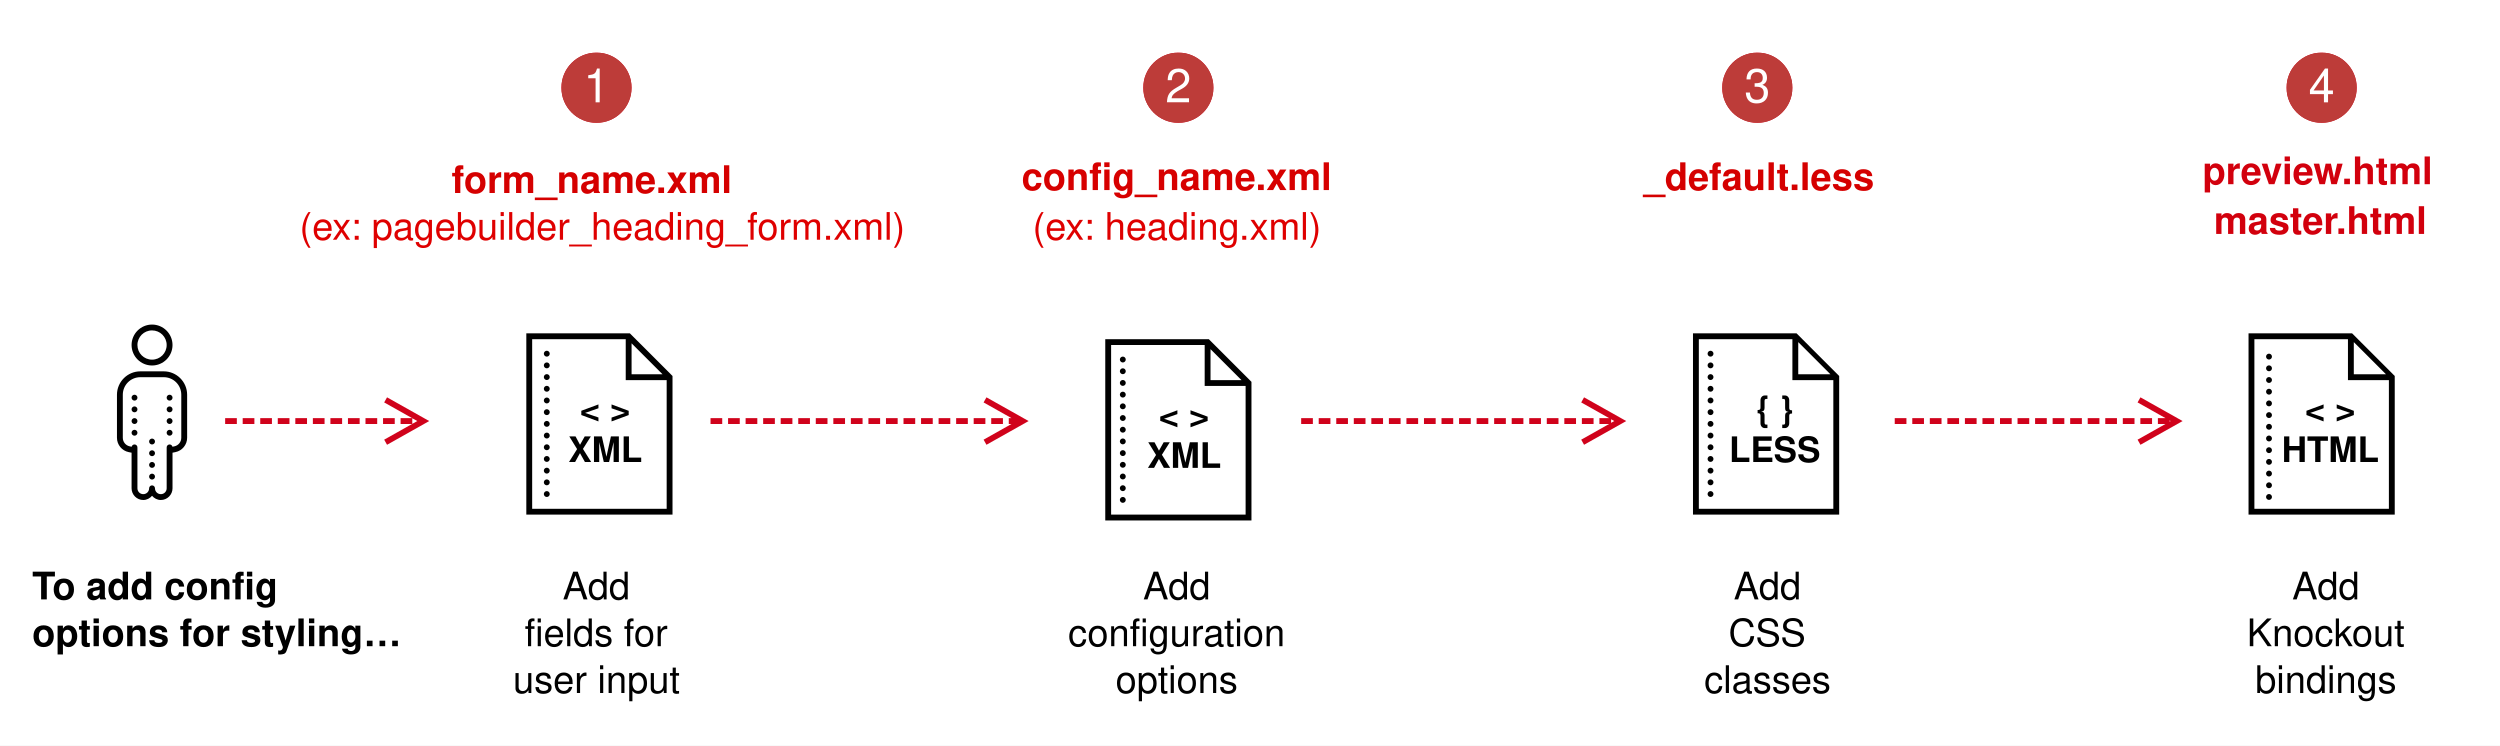
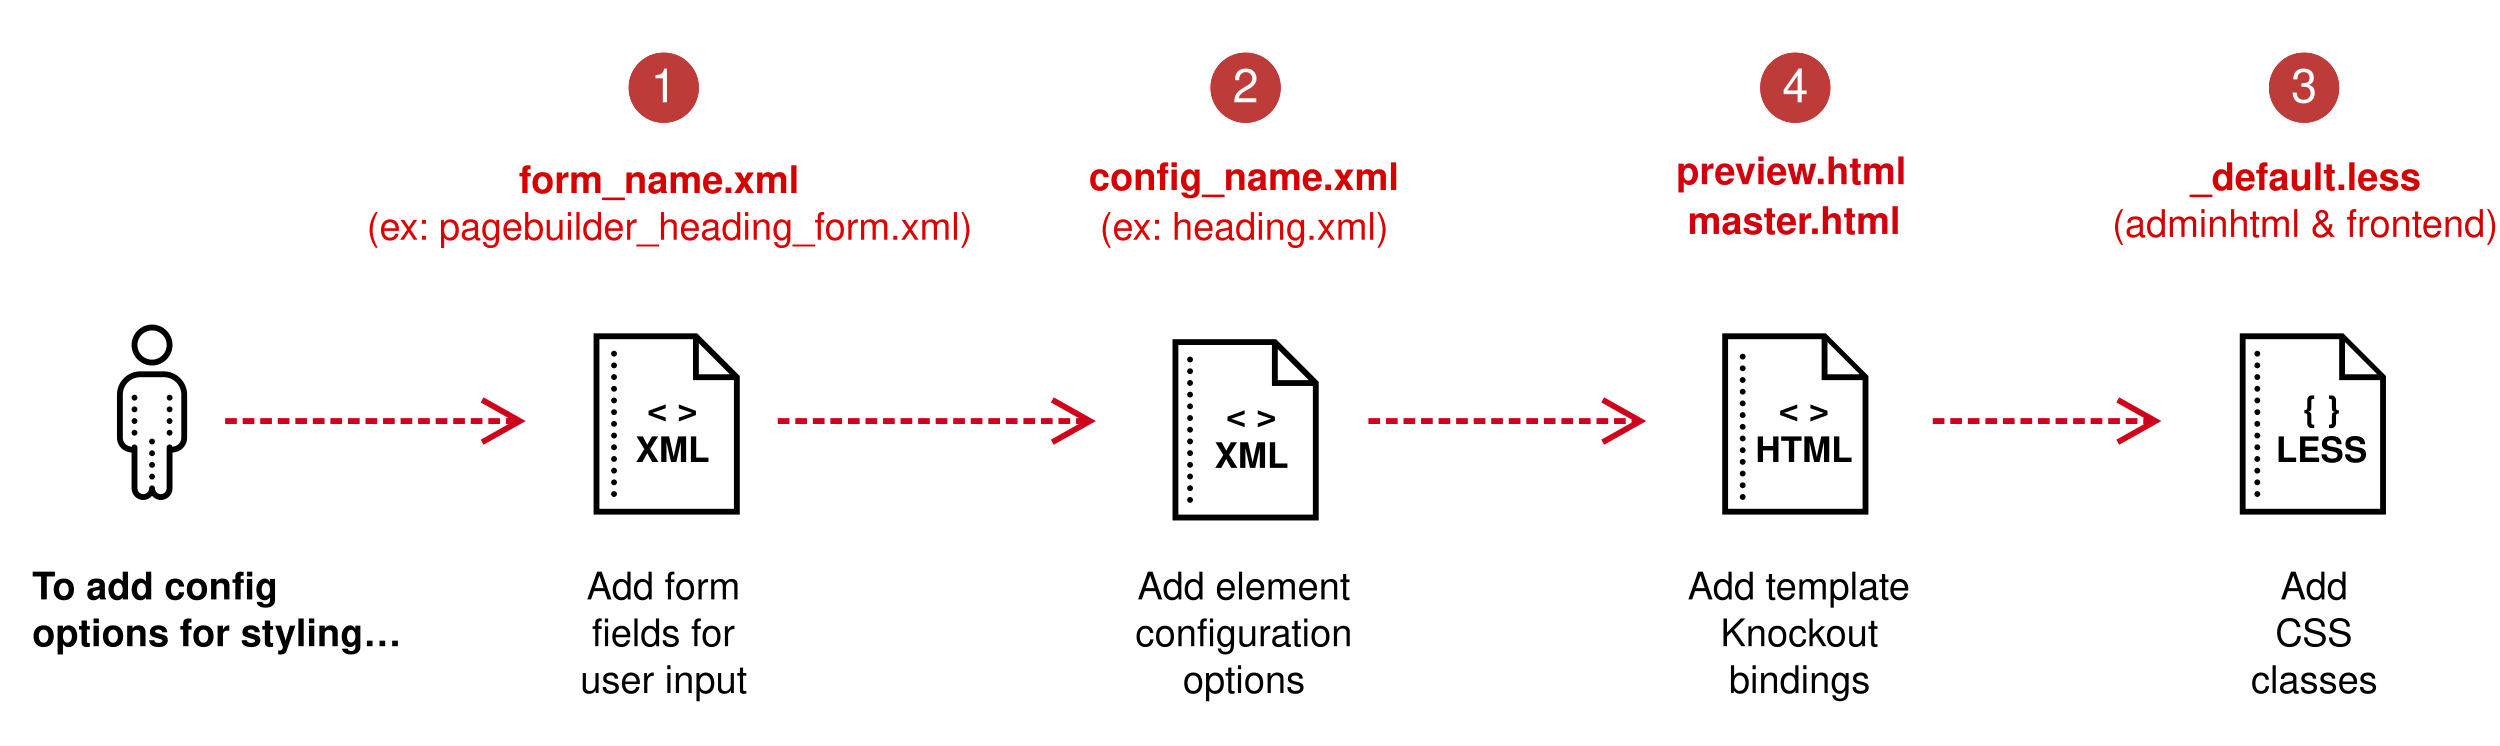
<svg xmlns="http://www.w3.org/2000/svg" xmlns:xlink="http://www.w3.org/1999/xlink" width="855px" height="255px" viewBox="0 0 855 255" version="1.1">
  <defs>
    <circle id="path-1" cx="12" cy="12" r="12" />
    <circle id="path-3" cx="12" cy="12" r="12" />
    <circle id="path-5" cx="12" cy="12" r="12" />
    <circle id="path-7" cx="12" cy="12" r="12" />
  </defs>
  <g id="how-to-style-using-attributes" stroke="none" stroke-width="1" fill="none" fill-rule="evenodd">
    <rect fill="#FFFFFF" x="0" y="0" width="855" height="255" />
-     <text id="Add-fields-for-user" font-family="Helvetica" font-size="13" font-weight="normal" fill="#000000">
-       <tspan x="192.435" y="205">Add </tspan>
-       <tspan x="179.435" y="221">fields for</tspan>
-       <tspan x="175.455" y="237">user input</tspan>
+     <text id="Add-form-fields-for" font-family="Helvetica" font-size="13" font-weight="normal" fill="#000000">
+       <tspan x="200.629" y="205">Add form</tspan>
+       <tspan x="202.435" y="221">fields for</tspan>
+       <tspan x="198.455" y="237">user input</tspan>
    </text>
-     <g id="number" transform="translate(192, 18)">
+     <g id="number" transform="translate(215, 18)">
      <mask id="mask-2" fill="white">
        <use xlink:href="#path-1" />
      </mask>
      <use id="Mask" fill="#D0021B" fill-rule="evenodd" xlink:href="#path-1" />
      <g id="Colors-/-Red-/-Shade" mask="url(#mask-2)">
        <rect fill="#DF4743" x="0" y="0" width="24" height="24" />
        <rect id="color" fill="#BD3C39" fill-rule="evenodd" x="0" y="0" width="24" height="24" />
      </g>
      <text id="1" mask="url(#mask-2)" font-family="Helvetica" font-size="16" font-weight="normal" fill="#FFFFFF">
        <tspan x="7.551" y="17">1</tspan>
      </text>
    </g>
    <text id="form_name.xml" font-family="Helvetica-Bold, Helvetica" font-size="13" font-weight="bold" fill="#D50000">
-       <tspan x="154.455" y="66">form_name.xml</tspan>
+       <tspan x="177.455" y="66">form_name.xml</tspan>
    </text>
-     <g id="Group-2" transform="translate(180, 114)">
+     <g id="Group-2" transform="translate(203, 114)">
      <path d="M0.5,0.5 L0.5,61.5 L49.5,61.5 L49.5,14.793 L35.207,0.5 L0.5,0.5 Z M34.5,15.5 L48.5,15.5 L48.5,60.5 L1.5,60.5 L1.5,1.5 L34.5,1.5 L34.5,15.5 Z M35.5,2.207 L47.793,14.5 L35.5,14.5 L35.5,2.207 Z" id="Shape" stroke="#000000" fill="#FFFFFF" fill-rule="nonzero" />
      <text id="&lt;-&gt;-XML" font-family="Helvetica-Bold, Helvetica" font-size="12" font-weight="bold" fill="#000000">
        <tspan x="18.325" y="30">&lt; &gt;</tspan>
        <tspan x="14.335" y="44">XML</tspan>
      </text>
      <path d="M7,54.961 L7,3.388" id="Line-2" stroke="#000000" stroke-width="2" stroke-linecap="round" stroke-linejoin="round" stroke-dasharray="0,4" />
    </g>
    <text id="Add-CSS-classes" font-family="Helvetica" font-size="13" font-weight="normal" fill="#000000">
-       <tspan x="592.935" y="205">Add</tspan>
-       <tspan x="591.135" y="221">CSS </tspan>
-       <tspan x="582.826" y="237">classes</tspan>
+       <tspan x="779.935" y="205">Add</tspan>
+       <tspan x="778.135" y="221">CSS </tspan>
+       <tspan x="769.826" y="237">classes</tspan>
    </text>
-     <g id="number" transform="translate(589, 18)">
+     <g id="number" transform="translate(776, 18)">
      <mask id="mask-4" fill="white">
        <use xlink:href="#path-3" />
      </mask>
      <use id="Mask" fill="#D0021B" fill-rule="evenodd" xlink:href="#path-3" />
      <g id="Colors-/-Red-/-Shade" mask="url(#mask-4)">
        <rect fill="#DF4743" x="0" y="0" width="24" height="24" />
        <rect id="color" fill="#BD3C39" fill-rule="evenodd" x="0" y="0" width="24" height="24" />
      </g>
      <text id="1" mask="url(#mask-4)" font-family="Helvetica" font-size="16" font-weight="normal" fill="#FFFFFF">
        <tspan x="7.551" y="17">3</tspan>
      </text>
    </g>
-     <text id="_default.less" font-family="Helvetica-Bold, Helvetica" font-size="13" font-weight="bold" fill="#D50000">
-       <tspan x="562.122" y="65">_default.less</tspan>
+     <text id="_default.less-(admin" font-family="Helvetica-Bold, Helvetica" font-size="13" font-weight="bold" fill="#D50000">
+       <tspan x="749.122" y="65">_default.less</tspan>
+       <tspan x="722.389" y="81" font-family="Helvetica" font-weight="normal">(adminhtml &amp; frontend)</tspan>
    </text>
-     <text id="Add-Knockout-binding" font-family="Helvetica" font-size="13" font-weight="normal" fill="#000000">
-       <tspan x="783.935" y="205">Add </tspan>
-       <tspan x="768.399" y="221">Knockout </tspan>
-       <tspan x="771.287" y="237">bindings</tspan>
-     </text>
-     <g id="number" transform="translate(782, 18)">
-       <mask id="mask-6" fill="white">
-         <use xlink:href="#path-5" />
-       </mask>
-       <use id="Mask" fill="#D0021B" fill-rule="evenodd" xlink:href="#path-5" />
-       <g id="Colors-/-Red-/-Shade" mask="url(#mask-6)">
-         <rect fill="#DF4743" x="0" y="0" width="24" height="24" />
-         <rect id="color" fill="#BD3C39" fill-rule="evenodd" x="0" y="0" width="24" height="24" />
-       </g>
-       <text id="1" mask="url(#mask-6)" font-family="Helvetica" font-size="16" font-weight="normal" fill="#FFFFFF">
-         <tspan x="7.551" y="17">4</tspan>
-       </text>
-     </g>
-     <path d="M769,114 L769,176 L819,176 L819,128.586 L804.414,114 L769,114 Z M771,116 L803,116 L803,130 L817,130 L817,174 L771,174 L771,116 Z M805,117 L816,128 L805,128 L805,117 Z" id="Shape" fill="#000000" fill-rule="nonzero" />
-     <text id="&lt;-&gt;-HTML" font-family="Helvetica-Bold, Helvetica" font-size="12" font-weight="bold" fill="#000000">
-       <tspan x="788.325" y="144">&lt; &gt;</tspan>
-       <tspan x="780.339" y="158">HTML</tspan>
-     </text>
-     <text id="preview.html" font-family="Helvetica-Bold, Helvetica" font-size="13" font-weight="bold" fill="#D2000D">
-       <tspan x="753.267" y="63">preview.html</tspan>
-     </text>
-     <text id="master.html" font-family="Helvetica-Bold, Helvetica" font-size="13" font-weight="bold" fill="#D2000D">
-       <tspan x="757.155" y="80">master.html</tspan>
-     </text>
-     <path d="M776,169.961 L776,118.388" id="Line-2" stroke="#000000" stroke-width="2" stroke-linecap="round" stroke-linejoin="round" stroke-dasharray="0,4" />
-     <path id="Line-4" d="M551,143.385 L551,144.615 L552.093,144 L551,143.385 Z M550.315,143 L540.771,137.631 L541.751,135.888 L556.173,144 L541.751,152.112 L540.771,150.369 L550.315,145 L547,145 L547,143 L550.315,143 Z M445,145 L445,143 L449,143 L449,145 L445,145 Z M451,145 L451,143 L455,143 L455,145 L451,145 Z M457,145 L457,143 L461,143 L461,145 L457,145 Z M463,145 L463,143 L467,143 L467,145 L463,145 Z M469,145 L469,143 L473,143 L473,145 L469,145 Z M475,145 L475,143 L479,143 L479,145 L475,145 Z M481,145 L481,143 L485,143 L485,145 L481,145 Z M487,145 L487,143 L491,143 L491,145 L487,145 Z M493,145 L493,143 L497,143 L497,145 L493,145 Z M499,145 L499,143 L503,143 L503,145 L499,145 Z M505,145 L505,143 L509,143 L509,145 L505,145 Z M511,145 L511,143 L515,143 L515,145 L511,145 Z M517,145 L517,143 L521,143 L521,145 L517,145 Z M523,145 L523,143 L527,143 L527,145 L523,145 Z M529,145 L529,143 L533,143 L533,145 L529,145 Z M535,145 L535,143 L539,143 L539,145 L535,145 Z M541,145 L541,143 L545,143 L545,145 L541,145 Z" fill="#D0021B" fill-rule="nonzero" />
-     <path id="Line-4" d="M742,143.789 L742,144.211 L742.374,144 L742,143.789 Z M740.597,143 L731.052,137.631 L732.033,135.888 L746.454,144 L732.033,152.112 L731.052,150.369 L740.597,145 L738,145 L738,143 L740.597,143 Z M648,145 L648,143 L652,143 L652,145 L648,145 Z M654,145 L654,143 L658,143 L658,145 L654,145 Z M660,145 L660,143 L664,143 L664,145 L660,145 Z M666,145 L666,143 L670,143 L670,145 L666,145 Z M672,145 L672,143 L676,143 L676,145 L672,145 Z M678,145 L678,143 L682,143 L682,145 L678,145 Z M684,145 L684,143 L688,143 L688,145 L684,145 Z M690,145 L690,143 L694,143 L694,145 L690,145 Z M696,145 L696,143 L700,143 L700,145 L696,145 Z M702,145 L702,143 L706,143 L706,145 L702,145 Z M708,145 L708,143 L712,143 L712,145 L708,145 Z M714,145 L714,143 L718,143 L718,145 L714,145 Z M720,145 L720,143 L724,143 L724,145 L720,145 Z M726,145 L726,143 L730,143 L730,145 L726,145 Z M732,145 L732,143 L736,143 L736,145 L732,145 Z" fill="#D0021B" fill-rule="nonzero" />
-     <path id="Line-4" d="M345.932,143 L336.388,137.631 L337.369,135.888 L351.79,144 L337.369,152.112 L336.388,150.369 L345.932,145 L345,145 L345,143 L345.932,143 Z M243,145 L243,143 L247,143 L247,145 L243,145 Z M249,145 L249,143 L253,143 L253,145 L249,145 Z M255,145 L255,143 L259,143 L259,145 L255,145 Z M261,145 L261,143 L265,143 L265,145 L261,145 Z M267,145 L267,143 L271,143 L271,145 L267,145 Z M273,145 L273,143 L277,143 L277,145 L273,145 Z M279,145 L279,143 L283,143 L283,145 L279,145 Z M285,145 L285,143 L289,143 L289,145 L285,145 Z M291,145 L291,143 L295,143 L295,145 L291,145 Z M297,145 L297,143 L301,143 L301,145 L297,145 Z M303,145 L303,143 L307,143 L307,145 L303,145 Z M309,145 L309,143 L313,143 L313,145 L309,145 Z M315,145 L315,143 L319,143 L319,145 L315,145 Z M321,145 L321,143 L325,143 L325,145 L321,145 Z M327,145 L327,143 L331,143 L331,145 L327,145 Z M333,145 L333,143 L337,143 L337,145 L333,145 Z M339,145 L339,143 L343,143 L343,145 L339,145 Z" fill="#D0021B" fill-rule="nonzero" />
+     <path id="Line-4" d="M558,143.464 L547.63,137.631 L548.611,135.888 L563.032,144 L548.611,152.112 L547.63,150.369 L558,144.536 L558,143.464 Z M468,145 L468,143 L472,143 L472,145 L468,145 Z M474,145 L474,143 L478,143 L478,145 L474,145 Z M480,145 L480,143 L484,143 L484,145 L480,145 Z M486,145 L486,143 L490,143 L490,145 L486,145 Z M492,145 L492,143 L496,143 L496,145 L492,145 Z M498,145 L498,143 L502,143 L502,145 L498,145 Z M504,145 L504,143 L508,143 L508,145 L504,145 Z M510,145 L510,143 L514,143 L514,145 L510,145 Z M516,145 L516,143 L520,143 L520,145 L516,145 Z M522,145 L522,143 L526,143 L526,145 L522,145 Z M528,145 L528,143 L532,143 L532,145 L528,145 Z M534,145 L534,143 L538,143 L538,145 L534,145 Z M540,145 L540,143 L544,143 L544,145 L540,145 Z M546,145 L546,143 L550,143 L550,145 L546,145 Z M552,145 L552,143 L556,143 L556,145 L552,145 Z" fill="#D0021B" fill-rule="nonzero" />
+     <path id="Line-4" d="M733.331,143 L723.787,137.631 L724.767,135.888 L739.188,144 L724.767,152.112 L723.787,150.369 L733.331,145 L733,145 L733,143 L733.331,143 Z M661,145 L661,143 L665,143 L665,145 L661,145 Z M667,145 L667,143 L671,143 L671,145 L667,145 Z M673,145 L673,143 L677,143 L677,145 L673,145 Z M679,145 L679,143 L683,143 L683,145 L679,145 Z M685,145 L685,143 L689,143 L689,145 L685,145 Z M691,145 L691,143 L695,143 L695,145 L691,145 Z M697,145 L697,143 L701,143 L701,145 L697,145 Z M703,145 L703,143 L707,143 L707,145 L703,145 Z M709,145 L709,143 L713,143 L713,145 L709,145 Z M715,145 L715,143 L719,143 L719,145 L715,145 Z M721,145 L721,143 L725,143 L725,145 L721,145 Z M727,145 L727,143 L731,143 L731,145 L727,145 Z" fill="#D0021B" fill-rule="nonzero" />
+     <path id="Line-4" d="M368.932,143 L359.388,137.631 L360.369,135.888 L374.79,144 L360.369,152.112 L359.388,150.369 L368.932,145 L368,145 L368,143 L368.932,143 Z M266,145 L266,143 L270,143 L270,145 L266,145 Z M272,145 L272,143 L276,143 L276,145 L272,145 Z M278,145 L278,143 L282,143 L282,145 L278,145 Z M284,145 L284,143 L288,143 L288,145 L284,145 Z M290,145 L290,143 L294,143 L294,145 L290,145 Z M296,145 L296,143 L300,143 L300,145 L296,145 Z M302,145 L302,143 L306,143 L306,145 L302,145 Z M308,145 L308,143 L312,143 L312,145 L308,145 Z M314,145 L314,143 L318,143 L318,145 L314,145 Z M320,145 L320,143 L324,143 L324,145 L320,145 Z M326,145 L326,143 L330,143 L330,145 L326,145 Z M332,145 L332,143 L336,143 L336,145 L332,145 Z M338,145 L338,143 L342,143 L342,145 L338,145 Z M344,145 L344,143 L348,143 L348,145 L344,145 Z M350,145 L350,143 L354,143 L354,145 L350,145 Z M356,145 L356,143 L360,143 L360,145 L356,145 Z M362,145 L362,143 L366,143 L366,145 L362,145 Z" fill="#D0021B" fill-rule="nonzero" />
    <text id="To-add-config-option" font-family="Helvetica-Bold, Helvetica" font-size="13" font-weight="bold" fill="#000000">
      <tspan x="11" y="205">To add config</tspan>
      <tspan x="11" y="221">options for styling…</tspan>
    </text>
    <g id="Group" transform="translate(40, 111)">
      <path d="M12,0 C8.145,0 5,3.145 5,7 C5,10.855 8.145,14 12,14 C15.855,14 19,10.855 19,7 C19,3.145 15.855,0 12,0 Z M12,2 C14.773,2 17,4.227 17,7 C17,9.773 14.773,12 12,12 C9.227,12 7,9.773 7,7 C7,4.227 9.227,2 12,2 Z M8,16 C3.594,16 0,19.594 0,24 L0,38.719 C0,41.098 1.688,43.156 4.02,43.625 L5,43.82 L5,56 C5,58.199 6.801,60 9,60 C10.211,60 11.266,59.422 12,58.562 C12.734,59.422 13.789,60 15,60 C17.199,60 19,58.199 19,56 L19,43.82 L19.98,43.625 C22.312,43.156 24,41.098 24,38.719 L24,24 C24,19.594 20.406,16 16,16 L8,16 Z M8,18 L16,18 C19.324,18 22,20.676 22,24 L22,38.719 C22,40.156 20.996,41.379 19.59,41.66 L18.977,41.785 C18.875,41.328 18.469,41 18,41 C17.449,41 17,41.449 17,42 C17,42.059 17.004,42.117 17.016,42.176 L17,42.18 L17,56 C17,57.117 16.117,58 15,58 C13.883,58 13,57.117 13,56 C13,55.449 12.551,55 12,55 C11.449,55 11,55.449 11,56 C11,57.117 10.117,58 9,58 C7.883,58 7,57.117 7,56 L7,42.18 L6.984,42.176 C6.996,42.117 7,42.059 7,42 C7,41.449 6.551,41 6,41 C5.531,41 5.125,41.328 5.027,41.785 L4.41,41.66 C3.004,41.379 2,40.156 2,38.719 L2,24 C2,20.676 4.676,18 8,18 Z" id="Shape" fill="#000000" fill-rule="nonzero" />
      <path d="M12,52 L12,40" id="Line-2" stroke="#000000" stroke-width="2" stroke-linecap="round" stroke-linejoin="round" stroke-dasharray="0,4" />
      <path d="M18,37 L18,22" id="Line-2" stroke="#000000" stroke-width="2" stroke-linecap="round" stroke-linejoin="round" stroke-dasharray="0,4" />
      <path d="M6,37 L6,22" id="Line-2" stroke="#000000" stroke-width="2" stroke-linecap="round" stroke-linejoin="round" stroke-dasharray="0,4" />
    </g>
-     <path id="Line-4" d="M141,143.038 L141,144.962 L142.71,144 L141,143.038 Z M140.932,143 L131.388,137.631 L132.369,135.888 L146.79,144 L132.369,152.112 L131.388,150.369 L140.932,145 L137,145 L137,143 L140.932,143 Z M77,145 L77,143 L81,143 L81,145 L77,145 Z M83,145 L83,143 L87,143 L87,145 L83,145 Z M89,145 L89,143 L93,143 L93,145 L89,145 Z M95,145 L95,143 L99,143 L99,145 L95,145 Z M101,145 L101,143 L105,143 L105,145 L101,145 Z M107,145 L107,143 L111,143 L111,145 L107,145 Z M113,145 L113,143 L117,143 L117,145 L113,145 Z M119,145 L119,143 L123,143 L123,145 L119,145 Z M125,145 L125,143 L129,143 L129,145 L125,145 Z M131,145 L131,143 L135,143 L135,145 L131,145 Z" fill="#D0021B" fill-rule="nonzero" />
-     <path d="M579,114 L579,176 L629,176 L629,128.586 L614.414,114 L579,114 Z M581,116 L613,116 L613,130 L627,130 L627,174 L581,174 L581,116 Z M615,117 L626,128 L615,128 L615,117 Z" id="Shape" fill="#000000" fill-rule="nonzero" />
+     <path id="Line-4" d="M173.932,143 L164.388,137.631 L165.369,135.888 L179.79,144 L165.369,152.112 L164.388,150.369 L173.932,145 L173,145 L173,143 L173.932,143 Z M77,145 L77,143 L81,143 L81,145 L77,145 Z M83,145 L83,143 L87,143 L87,145 L83,145 Z M89,145 L89,143 L93,143 L93,145 L89,145 Z M95,145 L95,143 L99,143 L99,145 L95,145 Z M101,145 L101,143 L105,143 L105,145 L101,145 Z M107,145 L107,143 L111,143 L111,145 L107,145 Z M113,145 L113,143 L117,143 L117,145 L113,145 Z M119,145 L119,143 L123,143 L123,145 L119,145 Z M125,145 L125,143 L129,143 L129,145 L125,145 Z M131,145 L131,143 L135,143 L135,145 L131,145 Z M137,145 L137,143 L141,143 L141,145 L137,145 Z M143,145 L143,143 L147,143 L147,145 L143,145 Z M149,145 L149,143 L153,143 L153,145 L149,145 Z M155,145 L155,143 L159,143 L159,145 L155,145 Z M161,145 L161,143 L165,143 L165,145 L161,145 Z M167,145 L167,143 L171,143 L171,145 L167,145 Z" fill="#D0021B" fill-rule="nonzero" />
+     <path d="M766,114 L766,176 L816,176 L816,128.586 L801.414,114 L766,114 Z M768,116 L800,116 L800,130 L814,130 L814,174 L768,174 L768,116 Z M802,117 L813,128 L802,128 L802,117 Z" id="Shape" fill="#000000" fill-rule="nonzero" />
    <text id="{-}-LESS" font-family="Helvetica-Bold, Helvetica" font-size="12" font-weight="bold" fill="#000000">
-       <tspan x="600.663" y="144">{ }</tspan>
-       <tspan x="591.329" y="158">LESS</tspan>
+       <tspan x="787.663" y="144">{ }</tspan>
+       <tspan x="778.329" y="158">LESS</tspan>
    </text>
-     <path d="M585,168.961 L585,117.388" id="Line-2" stroke="#000000" stroke-width="2" stroke-linecap="round" stroke-linejoin="round" stroke-dasharray="0,4" />
-     <text id="Add-configuration-op" font-family="Helvetica" font-size="13" font-weight="normal" fill="#000000">
-       <tspan x="390.935" y="205">Add </tspan>
-       <tspan x="365.281" y="221">configuration</tspan>
-       <tspan x="381.54" y="237">options</tspan>
+     <path d="M772,168.961 L772,117.388" id="Line-2" stroke="#000000" stroke-width="2" stroke-linecap="round" stroke-linejoin="round" stroke-dasharray="0,4" />
+     <text id="Add-element-configur" font-family="Helvetica" font-size="13" font-weight="normal" fill="#000000">
+       <tspan x="389.004" y="205">Add element </tspan>
+       <tspan x="388.281" y="221">configuration</tspan>
+       <tspan x="404.54" y="237">options</tspan>
    </text>
-     <path d="M378.5,116.5 L378.5,177.5 L427.5,177.5 L427.5,130.793 L413.207,116.5 L378.5,116.5 Z M412.5,131.5 L426.5,131.5 L426.5,176.5 L379.5,176.5 L379.5,117.5 L412.5,117.5 L412.5,131.5 Z M413.5,118.207 L425.793,130.5 L413.5,130.5 L413.5,118.207 Z" id="Shape" stroke="#000000" fill="#FFFFFF" fill-rule="nonzero" />
+     <path d="M401.5,116.5 L401.5,177.5 L450.5,177.5 L450.5,130.793 L436.207,116.5 L401.5,116.5 Z M435.5,131.5 L449.5,131.5 L449.5,176.5 L402.5,176.5 L402.5,117.5 L435.5,117.5 L435.5,131.5 Z M436.5,118.207 L448.793,130.5 L436.5,130.5 L436.5,118.207 Z" id="Shape" stroke="#000000" fill="#FFFFFF" fill-rule="nonzero" />
    <text id="&lt;-&gt;-XML" font-family="Helvetica-Bold, Helvetica" font-size="12" font-weight="bold" fill="#000000">
-       <tspan x="396.325" y="146">&lt; &gt;</tspan>
-       <tspan x="413.675" y="146" font-family="Verdana-Bold, Verdana" />
-       <tspan x="392.335" y="160">XML</tspan>
+       <tspan x="419.325" y="146">&lt; &gt;</tspan>
+       <tspan x="436.675" y="146" font-family="Verdana-Bold, Verdana" />
+       <tspan x="415.335" y="160">XML</tspan>
    </text>
-     <g id="number" transform="translate(391, 18)">
+     <g id="number" transform="translate(414, 18)">
+       <mask id="mask-6" fill="white">
+         <use xlink:href="#path-5" />
+       </mask>
+       <use id="Mask" fill="#D0021B" fill-rule="evenodd" xlink:href="#path-5" />
+       <g id="Colors-/-Red-/-Shade" mask="url(#mask-6)">
+         <rect fill="#DF4743" x="0" y="0" width="24" height="24" />
+         <rect id="color" fill="#BD3C39" fill-rule="evenodd" x="0" y="0" width="24" height="24" />
+       </g>
+       <text id="1" mask="url(#mask-6)" font-family="Helvetica" font-size="16" font-weight="normal" fill="#FFFFFF">
+         <tspan x="7.551" y="17">2</tspan>
+       </text>
+     </g>
+     <text id="config_name.xml" font-family="Helvetica-Bold, Helvetica" font-size="13" font-weight="bold" fill="#D70000">
+       <tspan x="372.402" y="65">config_name.xml</tspan>
+     </text>
+     <text id="(ex:-heading.xml)" font-family="Helvetica" font-size="13" font-weight="normal" fill="#DF0000">
+       <tspan x="376.146" y="82">(ex: heading.xml)</tspan>
+     </text>
+     <text id="(ex:-pagebuilder_hea" font-family="Helvetica" font-size="13" font-weight="normal" fill="#DF0000">
+       <tspan x="125.443" y="82">(ex: pagebuilder_heading_form.xml)</tspan>
+     </text>
+     <path d="M407,170.961 L407,119.388" id="Line-2" stroke="#000000" stroke-width="2" stroke-linecap="round" stroke-linejoin="round" stroke-dasharray="0,4" />
+     <text id="Add-template-Knockou" font-family="Helvetica" font-size="13" font-weight="normal" fill="#000000">
+       <tspan x="577.198" y="205">Add template</tspan>
+       <tspan x="588.399" y="221">Knockout </tspan>
+       <tspan x="591.287" y="237">bindings</tspan>
+     </text>
+     <g id="number" transform="translate(602, 18)">
      <mask id="mask-8" fill="white">
        <use xlink:href="#path-7" />
      </mask>
      <use id="Mask" fill="#D0021B" fill-rule="evenodd" xlink:href="#path-7" />
      <g id="Colors-/-Red-/-Shade" mask="url(#mask-8)">
        <rect fill="#DF4743" x="0" y="0" width="24" height="24" />
        <rect id="color" fill="#BD3C39" fill-rule="evenodd" x="0" y="0" width="24" height="24" />
      </g>
      <text id="1" mask="url(#mask-8)" font-family="Helvetica" font-size="16" font-weight="normal" fill="#FFFFFF">
-         <tspan x="7.551" y="17">2</tspan>
+         <tspan x="7.551" y="17">4</tspan>
      </text>
    </g>
-     <text id="config_name.xml" font-family="Helvetica-Bold, Helvetica" font-size="13" font-weight="bold" fill="#D70000">
-       <tspan x="349.402" y="65">config_name.xml</tspan>
+     <path d="M589,114 L589,176 L639,176 L639,128.586 L624.414,114 L589,114 Z M591,116 L623,116 L623,130 L637,130 L637,174 L591,174 L591,116 Z M625,117 L636,128 L625,128 L625,117 Z" id="Shape" fill="#000000" fill-rule="nonzero" />
+     <text id="&lt;-&gt;-HTML" font-family="Helvetica-Bold, Helvetica" font-size="12" font-weight="bold" fill="#000000">
+       <tspan x="608.325" y="144">&lt; &gt;</tspan>
+       <tspan x="600.339" y="158">HTML</tspan>
    </text>
-     <text id="(ex:-heading.xml)" font-family="Helvetica" font-size="13" font-weight="normal" fill="#DF0000">
-       <tspan x="353.146" y="82">(ex: heading.xml)</tspan>
+     <text id="preview.html" font-family="Helvetica-Bold, Helvetica" font-size="13" font-weight="bold" fill="#D2000D">
+       <tspan x="573.267" y="63">preview.html</tspan>
    </text>
-     <text id="(ex:-pagebuilder_hea" font-family="Helvetica" font-size="13" font-weight="normal" fill="#DF0000">
-       <tspan x="102.443" y="82">(ex: pagebuilder_heading_form.xml)</tspan>
+     <text id="master.html" font-family="Helvetica-Bold, Helvetica" font-size="13" font-weight="bold" fill="#D2000D">
+       <tspan x="577.155" y="80">master.html</tspan>
    </text>
-     <path d="M384,170.961 L384,119.388" id="Line-2" stroke="#000000" stroke-width="2" stroke-linecap="round" stroke-linejoin="round" stroke-dasharray="0,4" />
+     <path d="M596,169.961 L596,118.388" id="Line-2" stroke="#000000" stroke-width="2" stroke-linecap="round" stroke-linejoin="round" stroke-dasharray="0,4" />
  </g>
</svg>
